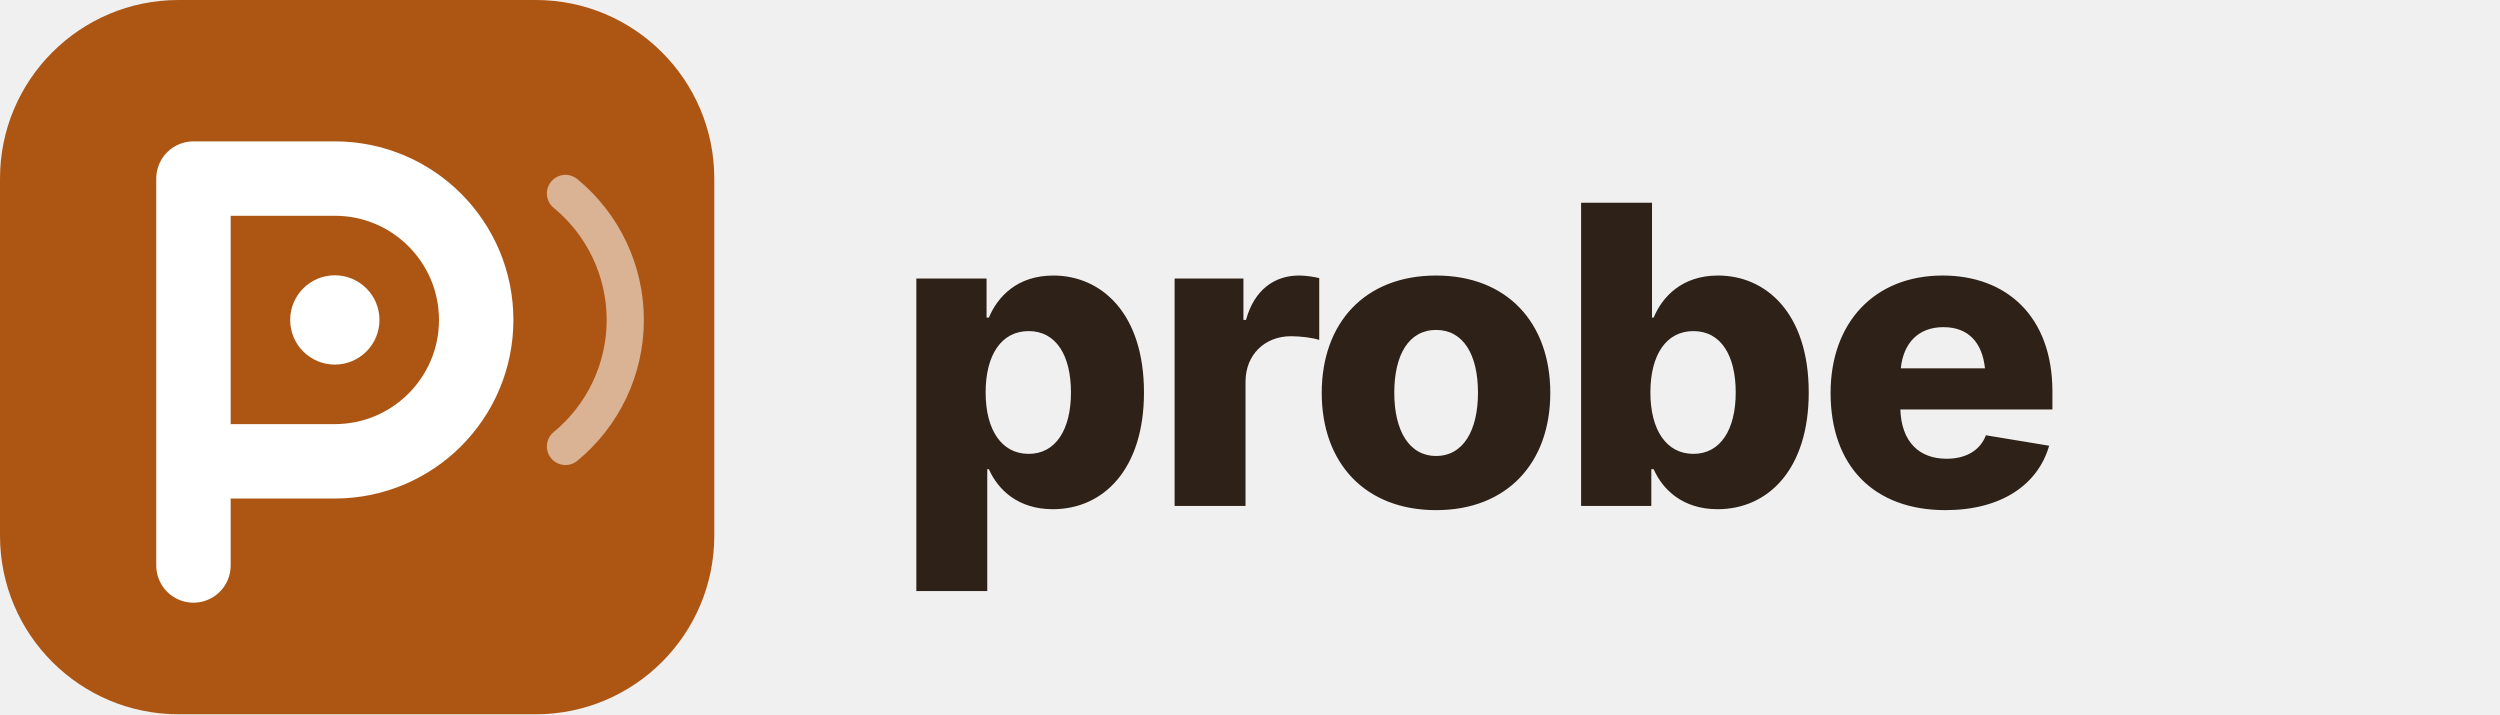
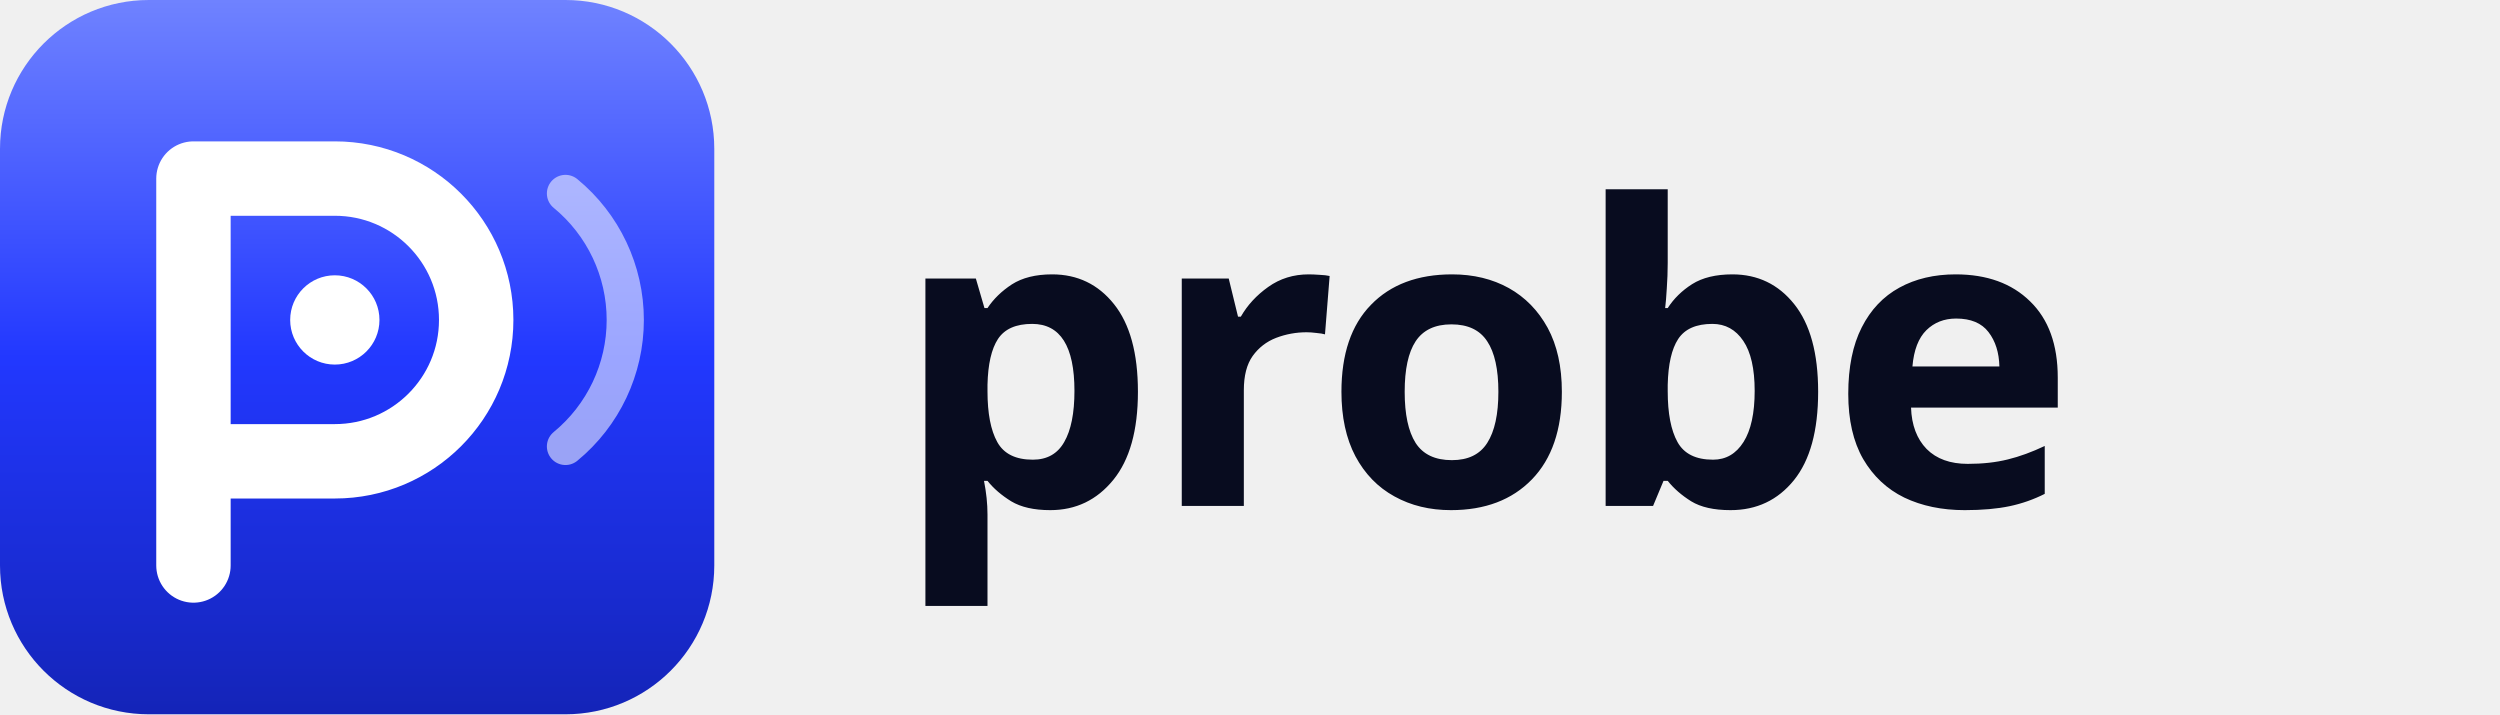
<svg xmlns="http://www.w3.org/2000/svg" viewBox="0 0 168 48" fill="none" role="img" aria-label="Probe">
-   <rect width="48" height="48" rx="12" fill="#AD5614" />
+   <defs>
+     <linearGradient id="pg" x1="0" y1="0" x2="0" y2="1">
+       <stop offset="0" stop-color="#6F82FF" />
+       <stop offset="0.5" stop-color="#2238FF" />
+       <stop offset="1" stop-color="#1424B8" />
+     </linearGradient>
+   </defs>
+   <rect width="48" height="48" rx="10" fill="url(#pg)" />
  <path d="M13 38V12h9.5a9.5 9.5 0 0 1 0 19H13" stroke="#FFFFFF" stroke-width="5" stroke-linecap="round" stroke-linejoin="round" />
  <circle cx="22.5" cy="21.5" r="3" fill="#FFFFFF" />
  <path d="M38 13a11 11 0 0 1 0 17" stroke="#FFFFFF" stroke-opacity="0.55" stroke-width="2.5" stroke-linecap="round" />
-   <text x="60" y="34" font-family="Inter, ui-sans-serif, system-ui, sans-serif" font-size="28" font-weight="800" letter-spacing="-0.5" fill="#2E2117">probe</text>
+   <text x="60" y="34" font-family="Tektur, ui-sans-serif, system-ui, sans-serif" font-size="28" font-weight="800" letter-spacing="-0.5" fill="#080C1F">probe</text>
</svg>
